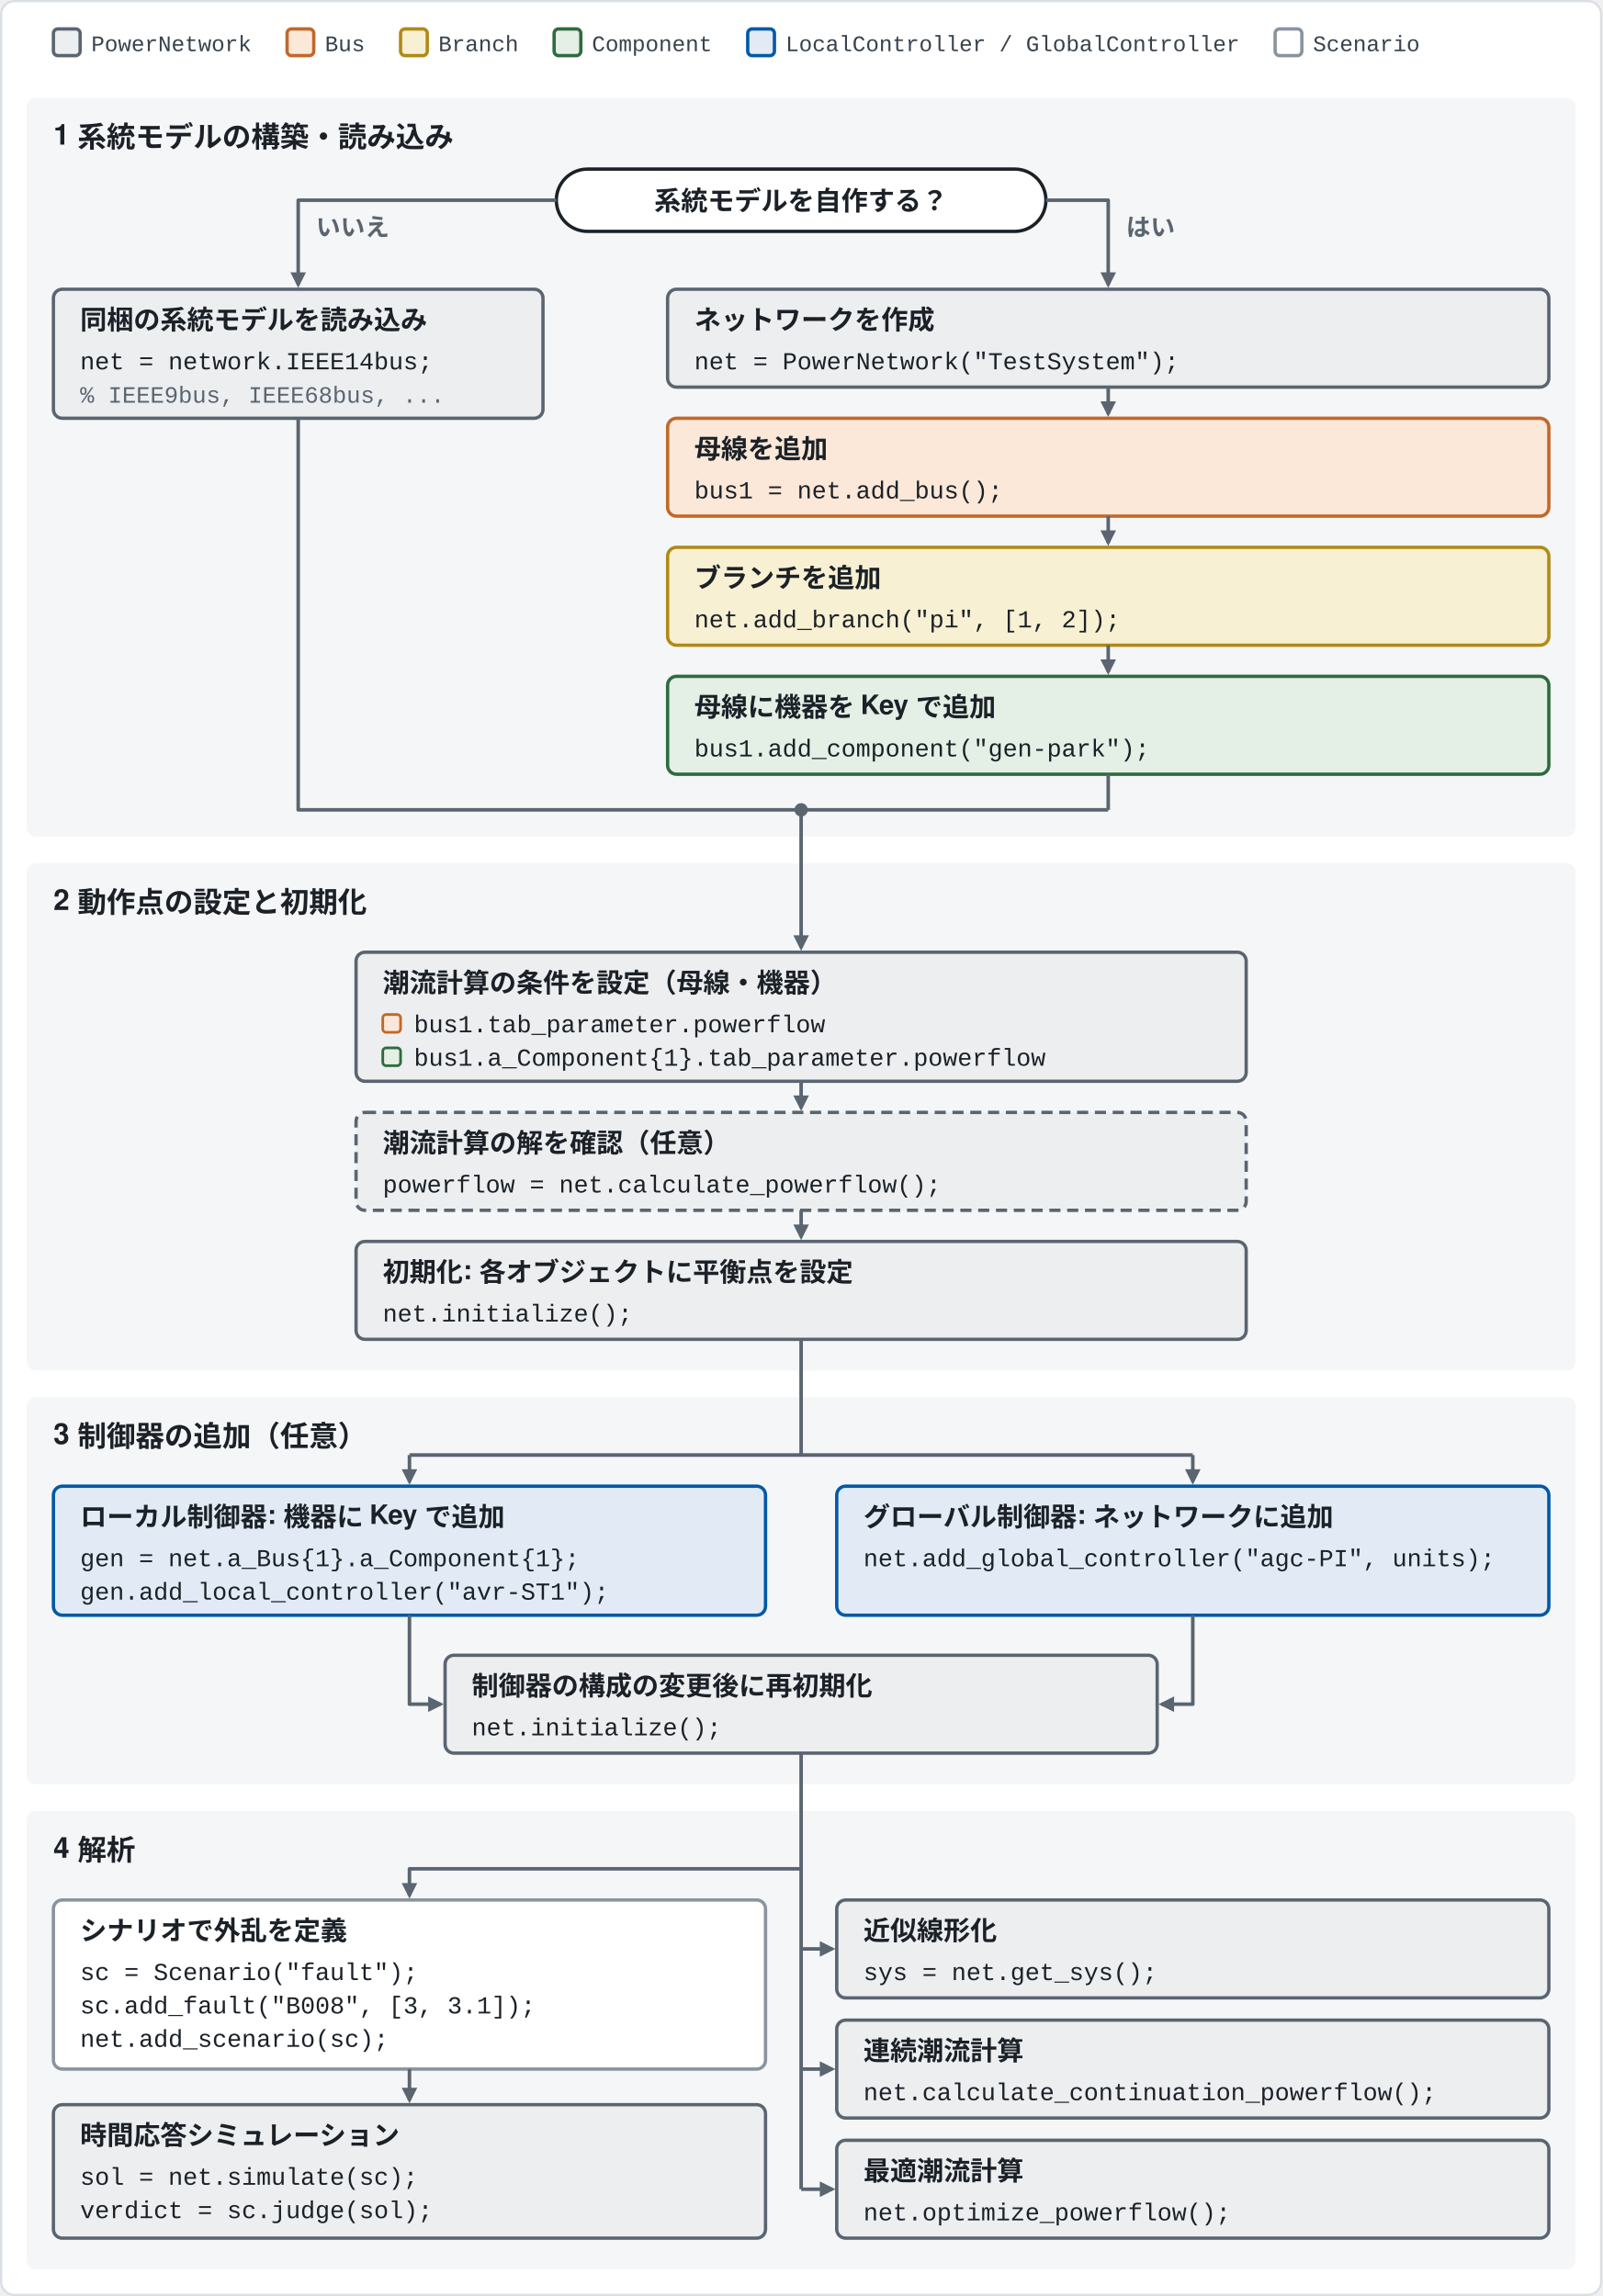
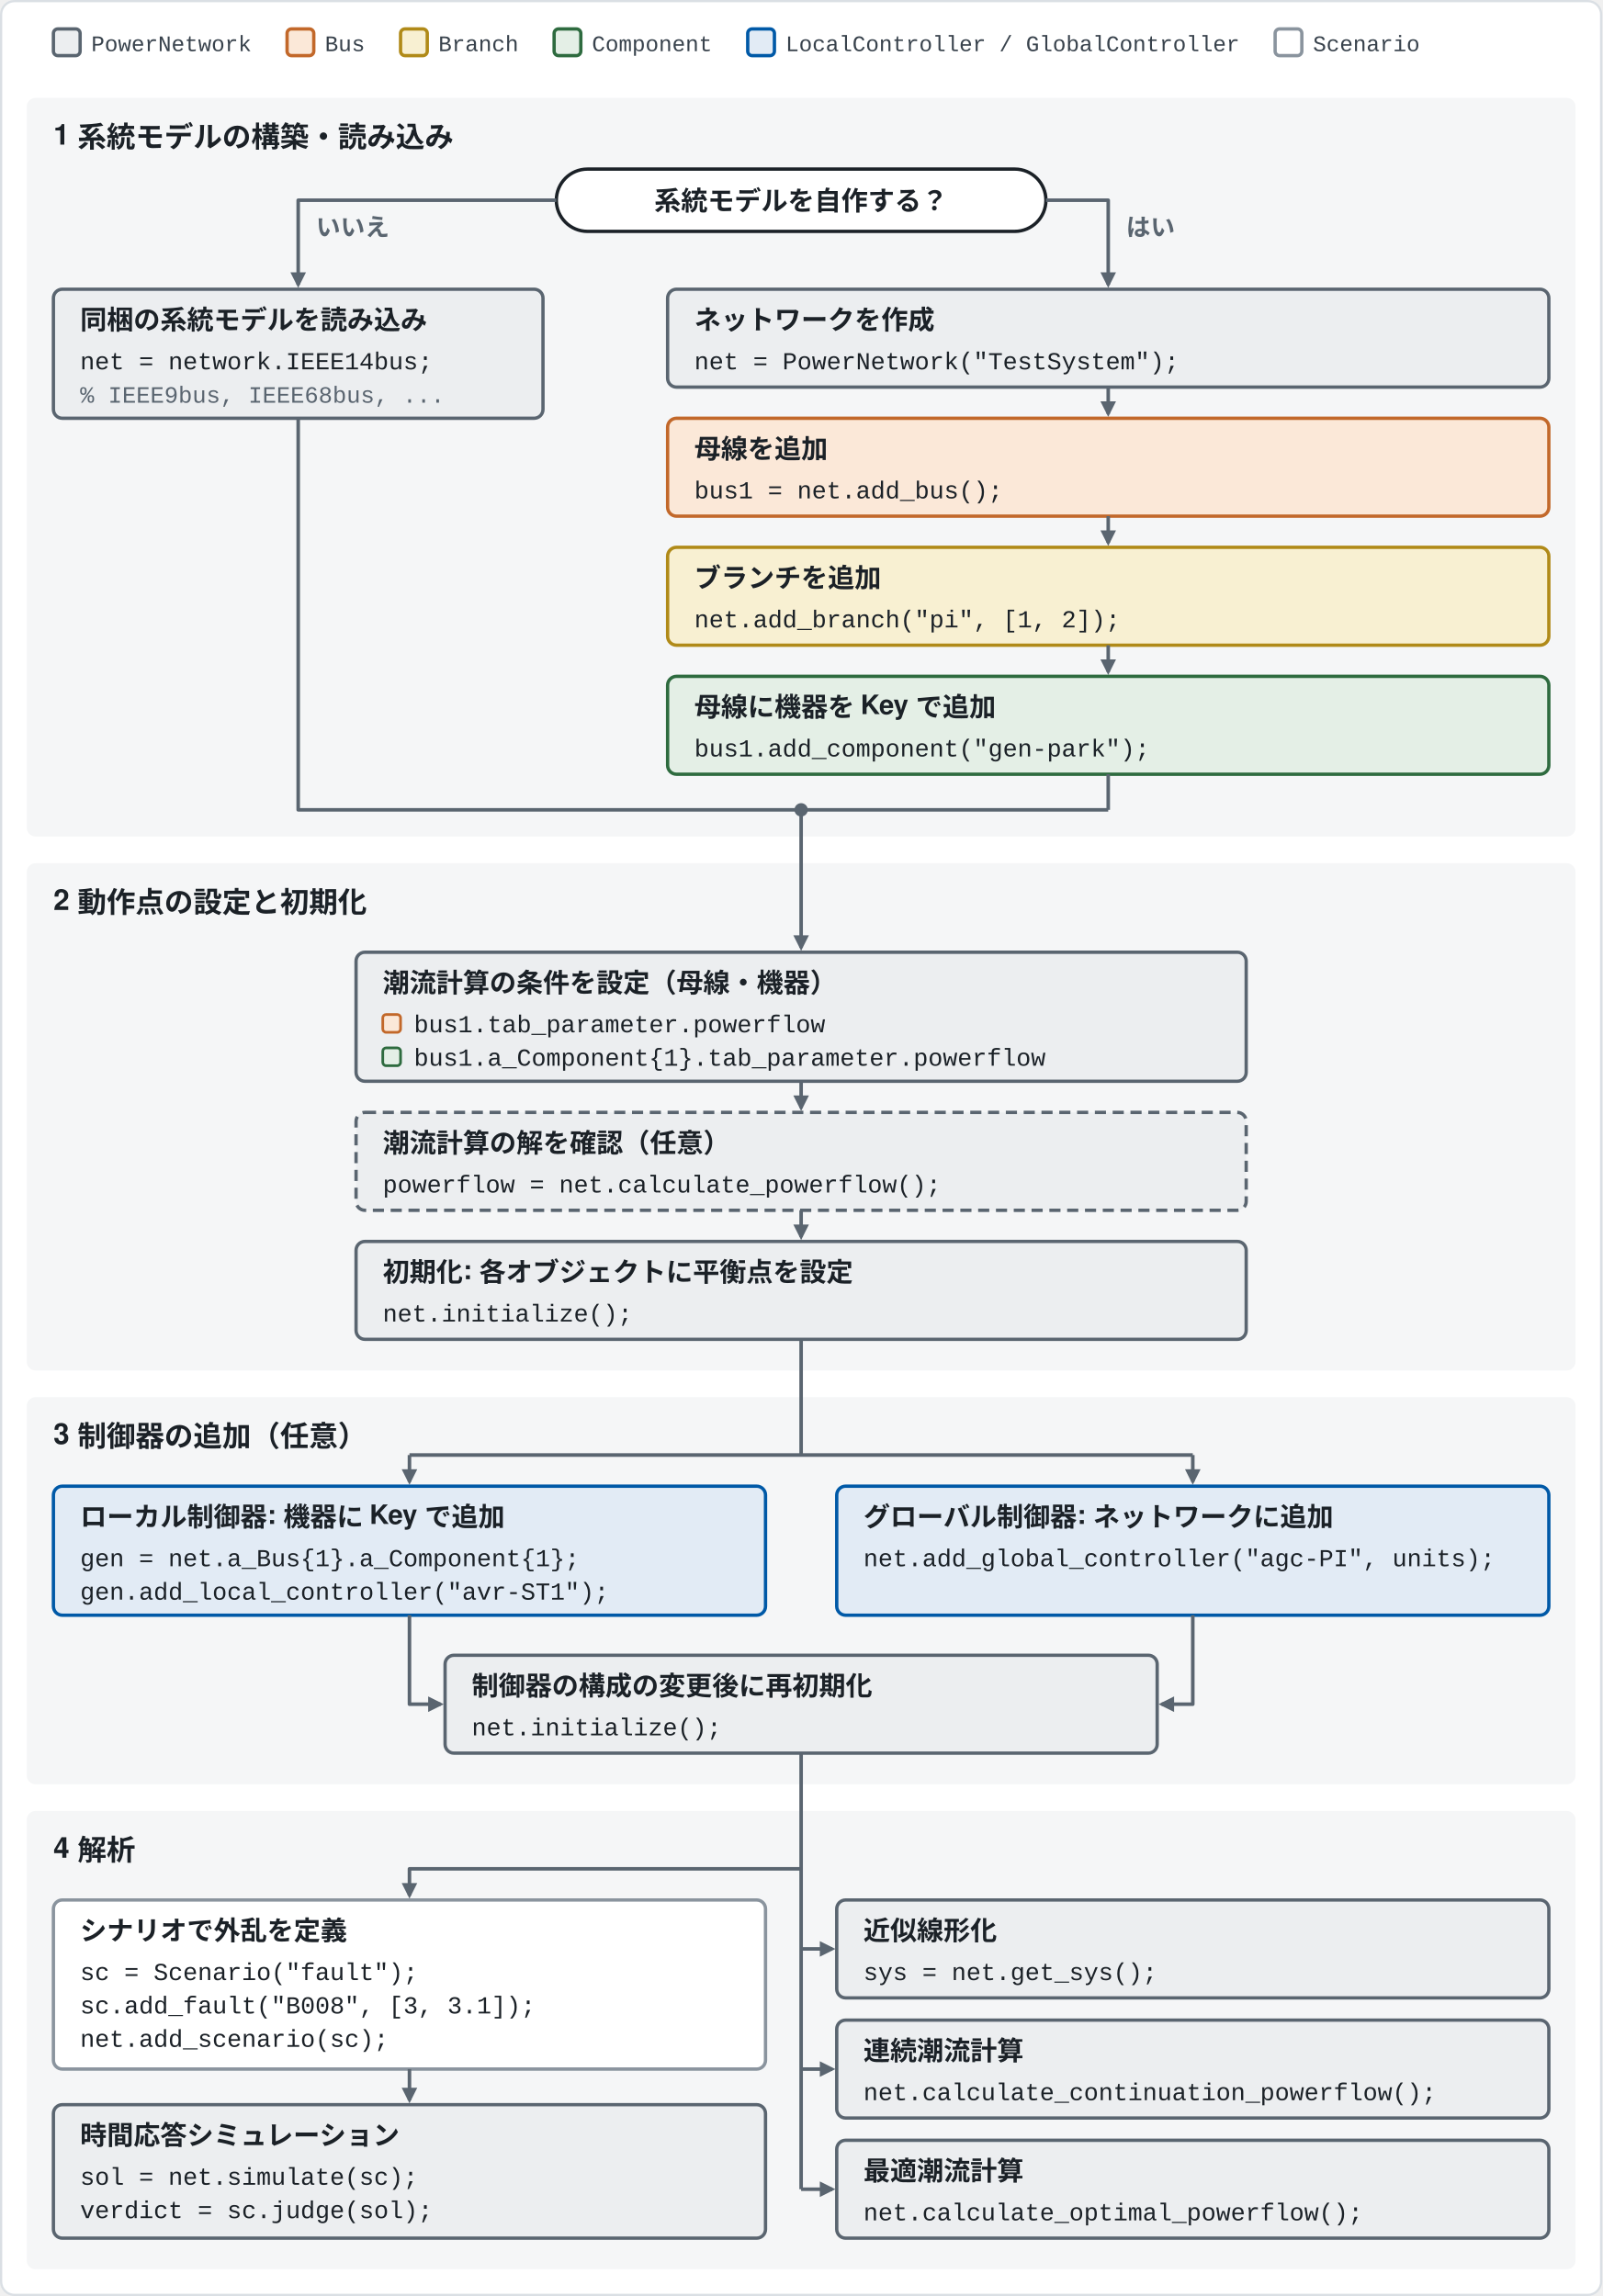
<svg xmlns="http://www.w3.org/2000/svg" viewBox="0 0 720 1032" width="720" height="1032" role="img" aria-labelledby="t d">
  <style>
    .h { font-family: -apple-system, "Segoe UI", "Hiragino Sans", "Noto Sans JP", "Yu Gothic", Meiryo, Helvetica, Arial, sans-serif; font-size: 13px; font-weight: 700; fill: #1B2127; }
    .t { font-family: -apple-system, "Segoe UI", "Hiragino Sans", "Noto Sans JP", "Yu Gothic", Meiryo, Helvetica, Arial, sans-serif; font-size: 12px; font-weight: 700; fill: #1B2127; }
    .yn { font-family: -apple-system, "Segoe UI", "Hiragino Sans", "Noto Sans JP", "Yu Gothic", Meiryo, Helvetica, Arial, sans-serif; font-size: 11px; font-weight: 700; fill: #5A6570; }
    .c { font-family: ui-monospace, Menlo, Consolas, "Liberation Mono", monospace; font-size: 11px; fill: #1B2127; }
    .cm { font-family: ui-monospace, Menlo, Consolas, "Liberation Mono", monospace; font-size: 10.5px; fill: #5A6570; }
    .lg { font-family: ui-monospace, Menlo, Consolas, "Liberation Mono", monospace; font-size: 10px; fill: #38424C; }
    .ln { fill: none; stroke: #5A6570; stroke-width: 1.6; stroke-linejoin: round; }
  </style>
  <defs>
    <marker id="a" viewBox="0 0 10 10" refX="8" refY="5" markerWidth="7" markerHeight="7" markerUnits="userSpaceOnUse" orient="auto">
      <path d="M0 0 L10 5 L0 10 Z" fill="#5A6570" />
    </marker>
  </defs>
  <rect x="0.5" y="0.5" width="719" height="1031" rx="6" fill="#FFFFFF" stroke="#DADFE4" />
  <rect x="24" y="13" width="12" height="12" rx="2" fill="#ECEEF0" stroke="#5A6570" stroke-width="1.5" />
  <text class="lg" x="41" y="23">PowerNetwork</text>
  <rect x="129.0" y="13" width="12" height="12" rx="2" fill="#FBE8D8" stroke="#C2682A" stroke-width="1.5" />
  <text class="lg" x="146.0" y="23">Bus</text>
  <rect x="180.0" y="13" width="12" height="12" rx="2" fill="#F8F0D2" stroke="#B08A18" stroke-width="1.5" />
  <text class="lg" x="197.0" y="23">Branch</text>
  <rect x="249.0" y="13" width="12" height="12" rx="2" fill="#E4EFE6" stroke="#2E6B3F" stroke-width="1.5" />
  <text class="lg" x="266.0" y="23">Component</text>
  <rect x="336.0" y="13" width="12" height="12" rx="2" fill="#E2EBF5" stroke="#0059A7" stroke-width="1.5" />
  <text class="lg" x="353.0" y="23">LocalController / GlobalController</text>
  <rect x="573.0" y="13" width="12" height="12" rx="2" fill="#FFFFFF" stroke="#8A949E" stroke-width="1.5" />
  <text class="lg" x="590.0" y="23">Scenario</text>
  <rect x="12" y="44" width="696" height="332" rx="4" fill="#F5F6F7" />
  <text class="h" x="24" y="65">1  系統モデルの構築・読み込み</text>
  <rect x="250" y="76" width="220" height="28" rx="14" fill="#FFFFFF" stroke="#1B2127" stroke-width="1.5" />
  <text class="t" x="360.0" y="94.5" text-anchor="middle">系統モデルを自作する？</text>
  <path class="ln" d="M250 90 H134 V128" marker-end="url(#a)" />
  <path class="ln" d="M470 90 H498 V128" marker-end="url(#a)" />
  <text class="yn" x="142" y="106">いいえ</text>
  <text class="yn" x="506" y="106">はい</text>
  <rect x="24" y="130" width="220" height="58" rx="4" fill="#ECEEF0" stroke="#5A6570" stroke-width="1.5" />
  <text class="t" x="36" y="148">同梱の系統モデルを読み込み</text>
  <text class="c" x="36" y="166">net = network.IEEE14bus;</text>
  <text class="cm" x="36" y="181">% IEEE9bus, IEEE68bus, ...</text>
  <rect x="300" y="130" width="396" height="44" rx="4" fill="#ECEEF0" stroke="#5A6570" stroke-width="1.5" />
  <text class="t" x="312" y="148">ネットワークを作成</text>
  <text class="c" x="312" y="166">net = PowerNetwork("TestSystem");</text>
  <path class="ln" d="M498 174 V186" marker-end="url(#a)" />
  <rect x="300" y="188" width="396" height="44" rx="4" fill="#FBE8D8" stroke="#C2682A" stroke-width="1.5" />
  <text class="t" x="312" y="206">母線を追加</text>
  <text class="c" x="312" y="224">bus1 = net.add_bus();</text>
  <path class="ln" d="M498 232 V244" marker-end="url(#a)" />
  <rect x="300" y="246" width="396" height="44" rx="4" fill="#F8F0D2" stroke="#B08A18" stroke-width="1.5" />
  <text class="t" x="312" y="264">ブランチを追加</text>
  <text class="c" x="312" y="282">net.add_branch("pi", [1, 2]);</text>
  <path class="ln" d="M498 290 V302" marker-end="url(#a)" />
  <rect x="300" y="304" width="396" height="44" rx="4" fill="#E4EFE6" stroke="#2E6B3F" stroke-width="1.5" />
  <text class="t" x="312" y="322">母線に機器を Key で追加</text>
  <text class="c" x="312" y="340">bus1.add_component("gen-park");</text>
  <rect x="12" y="388" width="696" height="228" rx="4" fill="#F5F6F7" />
  <text class="h" x="24" y="409">2  動作点の設定と初期化</text>
  <path class="ln" d="M134 188 V364 H498" />
  <path class="ln" d="M498 348 V364" />
  <circle cx="360" cy="364" r="3" fill="#5A6570" />
  <path class="ln" d="M360 364 V426" marker-end="url(#a)" />
  <rect x="160" y="428" width="400" height="58" rx="4" fill="#ECEEF0" stroke="#5A6570" stroke-width="1.5" />
  <text class="t" x="172" y="446">潮流計算の条件を設定（母線・機器）</text>
  <rect x="172" y="456" width="8" height="8" rx="1.5" fill="#FBE8D8" stroke="#C2682A" stroke-width="1.2" />
  <text class="c" x="186" y="464">bus1.tab_parameter.powerflow</text>
  <rect x="172" y="471" width="8" height="8" rx="1.5" fill="#E4EFE6" stroke="#2E6B3F" stroke-width="1.2" />
  <text class="c" x="186" y="479">bus1.a_Component{1}.tab_parameter.powerflow</text>
  <path class="ln" d="M360 486 V498" marker-end="url(#a)" />
  <rect x="160" y="500" width="400" height="44" rx="4" fill="#ECEEF0" stroke="#5A6570" stroke-width="1.5" stroke-dasharray="5 3" />
  <text class="t" x="172" y="518">潮流計算の解を確認（任意）</text>
  <text class="c" x="172" y="536">powerflow = net.calculate_powerflow();</text>
  <path class="ln" d="M360 544 V556" marker-end="url(#a)" />
  <rect x="160" y="558" width="400" height="44" rx="4" fill="#ECEEF0" stroke="#5A6570" stroke-width="1.5" />
  <text class="t" x="172" y="576">初期化: 各オブジェクトに平衡点を設定</text>
  <text class="c" x="172" y="594">net.initialize();</text>
  <rect x="12" y="628" width="696" height="174" rx="4" fill="#F5F6F7" />
  <text class="h" x="24" y="649">3  制御器の追加（任意）</text>
  <path class="ln" d="M360 602 V654 M184 654 H536" />
  <path class="ln" d="M184 654 V666" marker-end="url(#a)" />
  <path class="ln" d="M536 654 V666" marker-end="url(#a)" />
  <rect x="24" y="668" width="320" height="58" rx="4" fill="#E2EBF5" stroke="#0059A7" stroke-width="1.5" />
  <text class="t" x="36" y="686">ローカル制御器: 機器に Key で追加</text>
  <text class="c" x="36" y="704">gen = net.a_Bus{1}.a_Component{1};</text>
  <text class="c" x="36" y="719">gen.add_local_controller("avr-ST1");</text>
  <rect x="376" y="668" width="320" height="58" rx="4" fill="#E2EBF5" stroke="#0059A7" stroke-width="1.5" />
  <text class="t" x="388" y="686">グローバル制御器: ネットワークに追加</text>
  <text class="c" x="388" y="704">net.add_global_controller("agc-PI", units);</text>
  <path class="ln" d="M184 726 V766 H198" marker-end="url(#a)" />
  <path class="ln" d="M536 726 V766 H522" marker-end="url(#a)" />
  <rect x="200" y="744" width="320" height="44" rx="4" fill="#ECEEF0" stroke="#5A6570" stroke-width="1.5" />
  <text class="t" x="212" y="762">制御器の構成の変更後に再初期化</text>
  <text class="c" x="212" y="780">net.initialize();</text>
  <rect x="12" y="814" width="696" height="206" rx="4" fill="#F5F6F7" />
  <text class="h" x="24" y="835">4  解析</text>
  <path class="ln" d="M360 788 V984" />
  <path class="ln" d="M360 840 H184 V852" marker-end="url(#a)" />
  <path class="ln" d="M360 876 H374" marker-end="url(#a)" />
  <path class="ln" d="M360 930 H374" marker-end="url(#a)" />
  <path class="ln" d="M360 984 H374" marker-end="url(#a)" />
  <rect x="24" y="854" width="320" height="76" rx="4" fill="#FFFFFF" stroke="#8A949E" stroke-width="1.5" />
  <text class="t" x="36" y="872">シナリオで外乱を定義</text>
  <text class="c" x="36" y="890">sc = Scenario("fault");</text>
  <text class="c" x="36" y="905">sc.add_fault("B008", [3, 3.1]);</text>
  <text class="c" x="36" y="920">net.add_scenario(sc);</text>
  <path class="ln" d="M184 930 V944" marker-end="url(#a)" />
  <rect x="24" y="946" width="320" height="60" rx="4" fill="#ECEEF0" stroke="#5A6570" stroke-width="1.5" />
  <text class="t" x="36" y="964">時間応答シミュレーション</text>
  <text class="c" x="36" y="982">sol = net.simulate(sc);</text>
  <text class="c" x="36" y="997">verdict = sc.judge(sol);</text>
  <rect x="376" y="854" width="320" height="44" rx="4" fill="#ECEEF0" stroke="#5A6570" stroke-width="1.5" />
  <text class="t" x="388" y="872">近似線形化</text>
  <text class="c" x="388" y="890">sys = net.get_sys();</text>
  <rect x="376" y="908" width="320" height="44" rx="4" fill="#ECEEF0" stroke="#5A6570" stroke-width="1.5" />
  <text class="t" x="388" y="926">連続潮流計算</text>
  <text class="c" x="388" y="944">net.calculate_continuation_powerflow();</text>
  <rect x="376" y="962" width="320" height="44" rx="4" fill="#ECEEF0" stroke="#5A6570" stroke-width="1.5" />
  <text class="t" x="388" y="980">最適潮流計算</text>
-   <text class="c" x="388" y="998">net.optimize_powerflow();</text>
+   <text class="c" x="388" y="998">net.calculate_optimal_powerflow();</text>
</svg>
